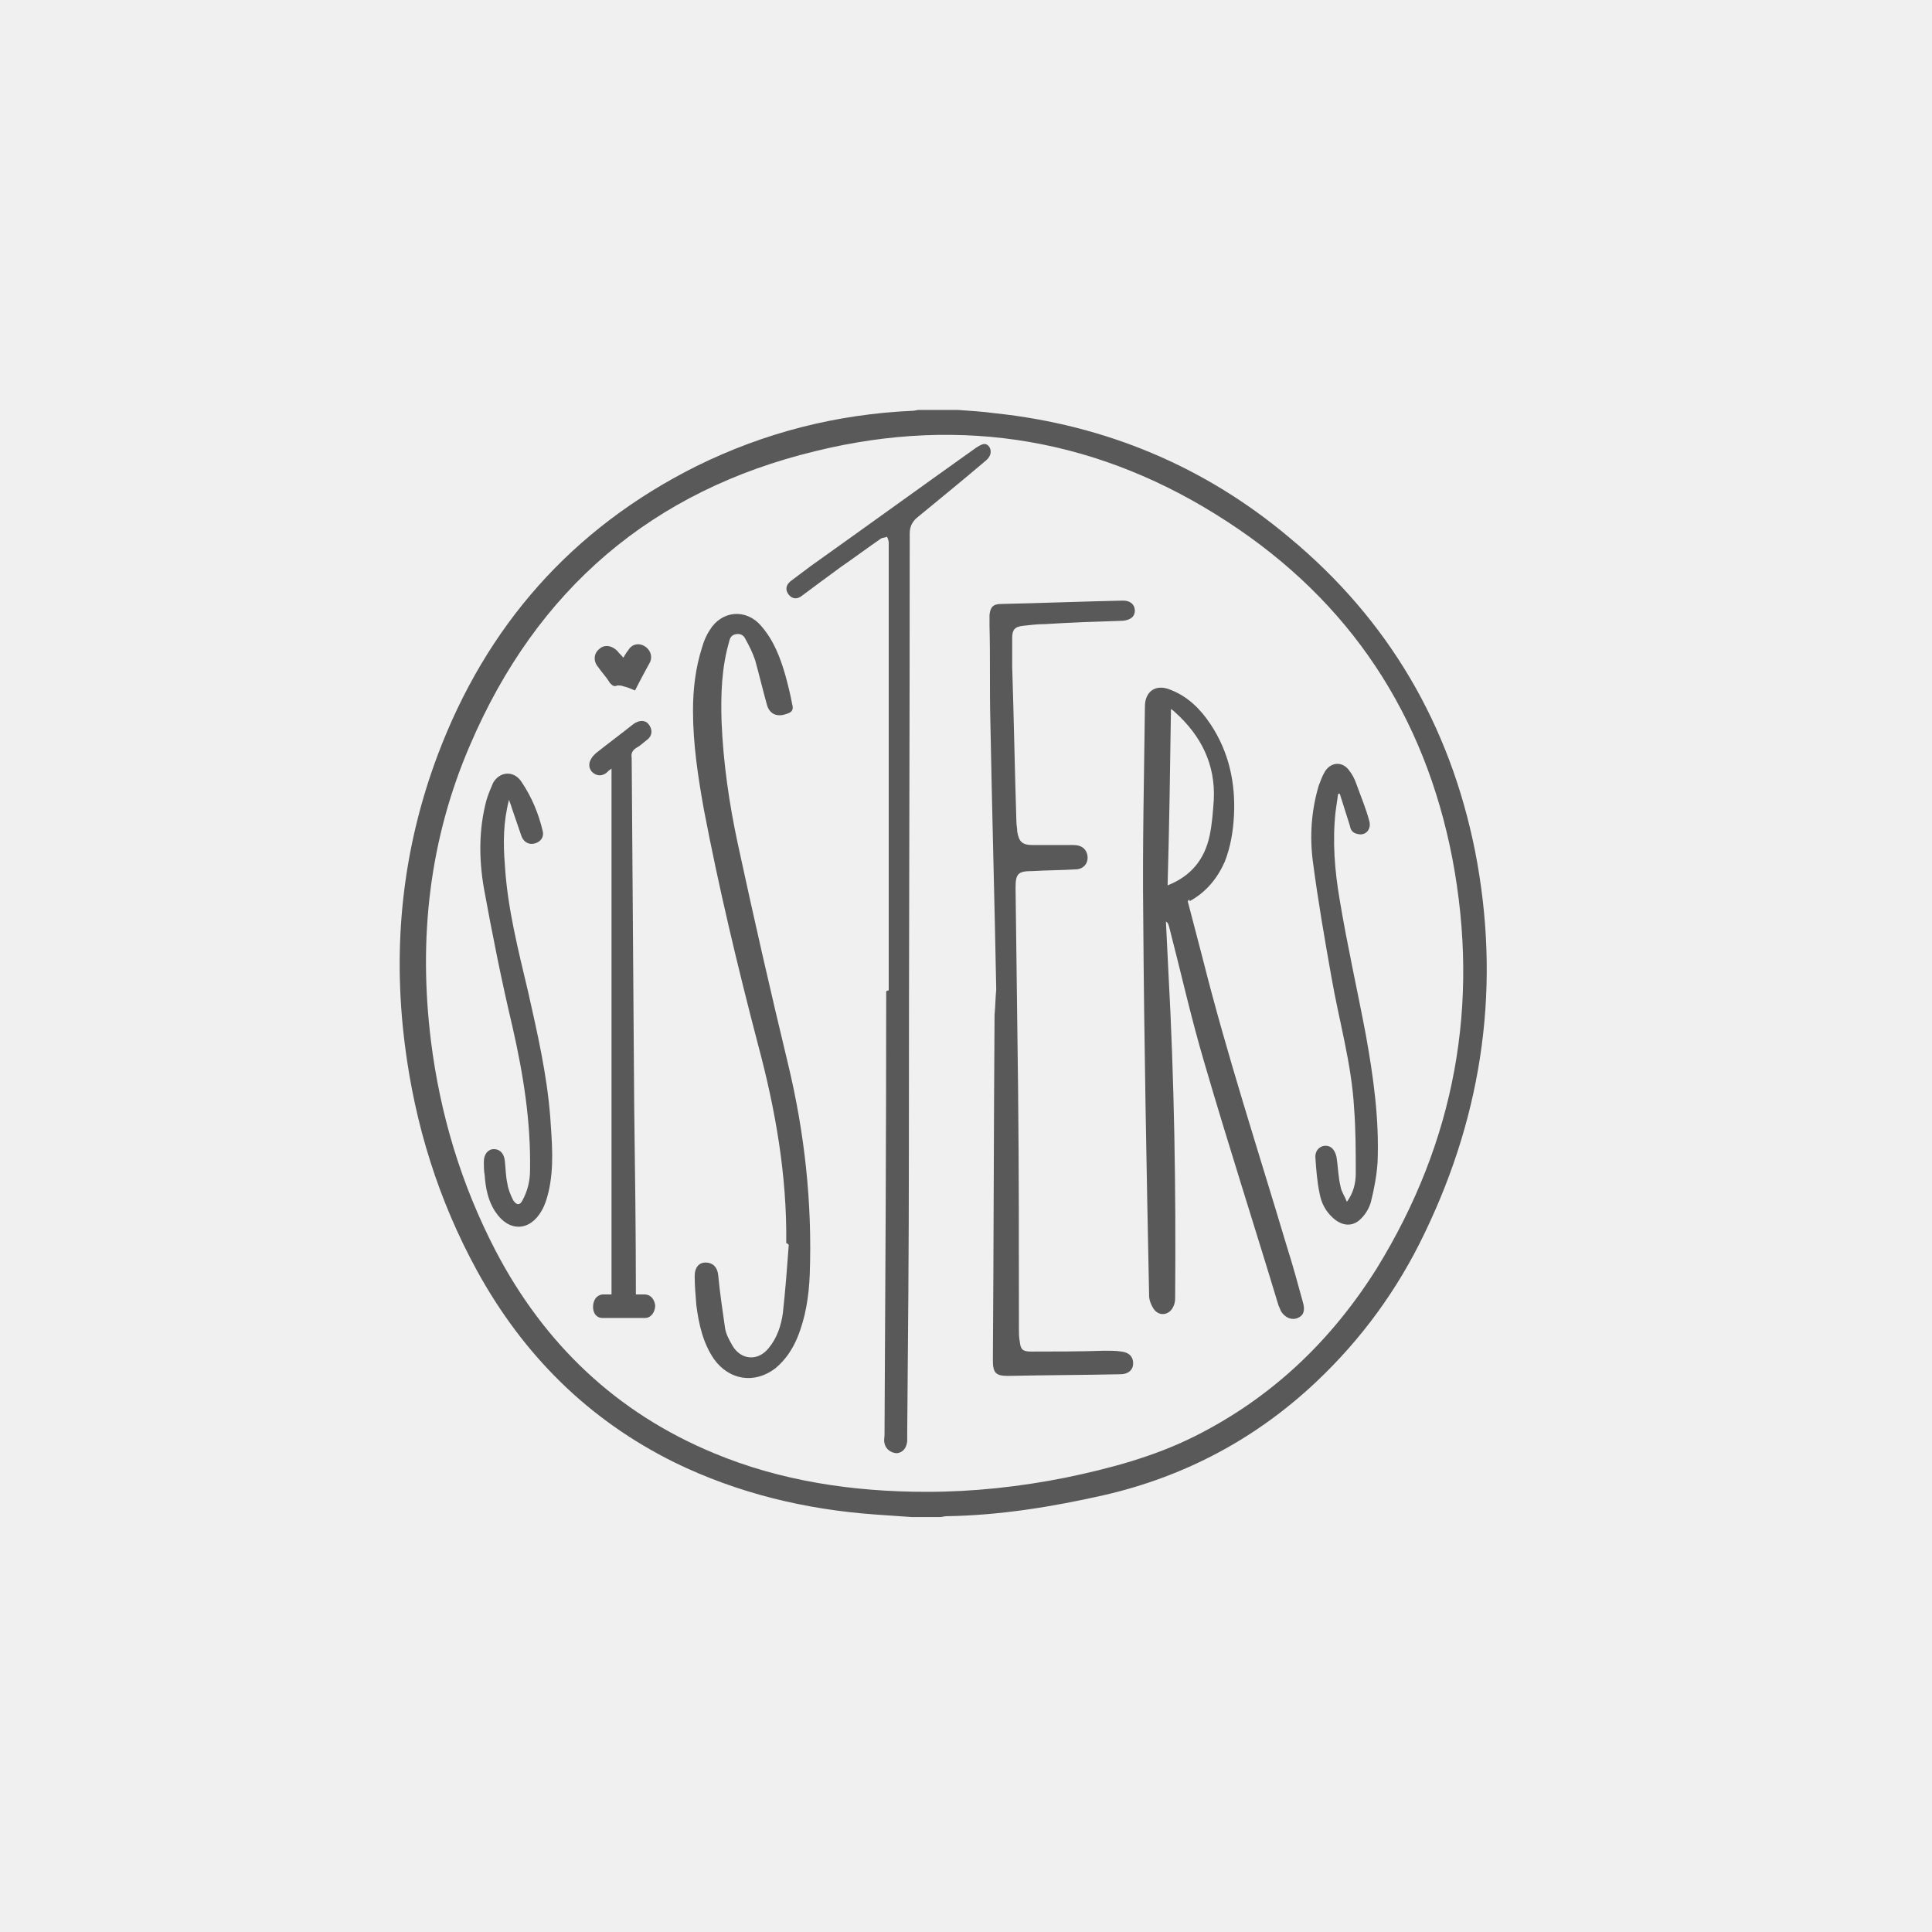
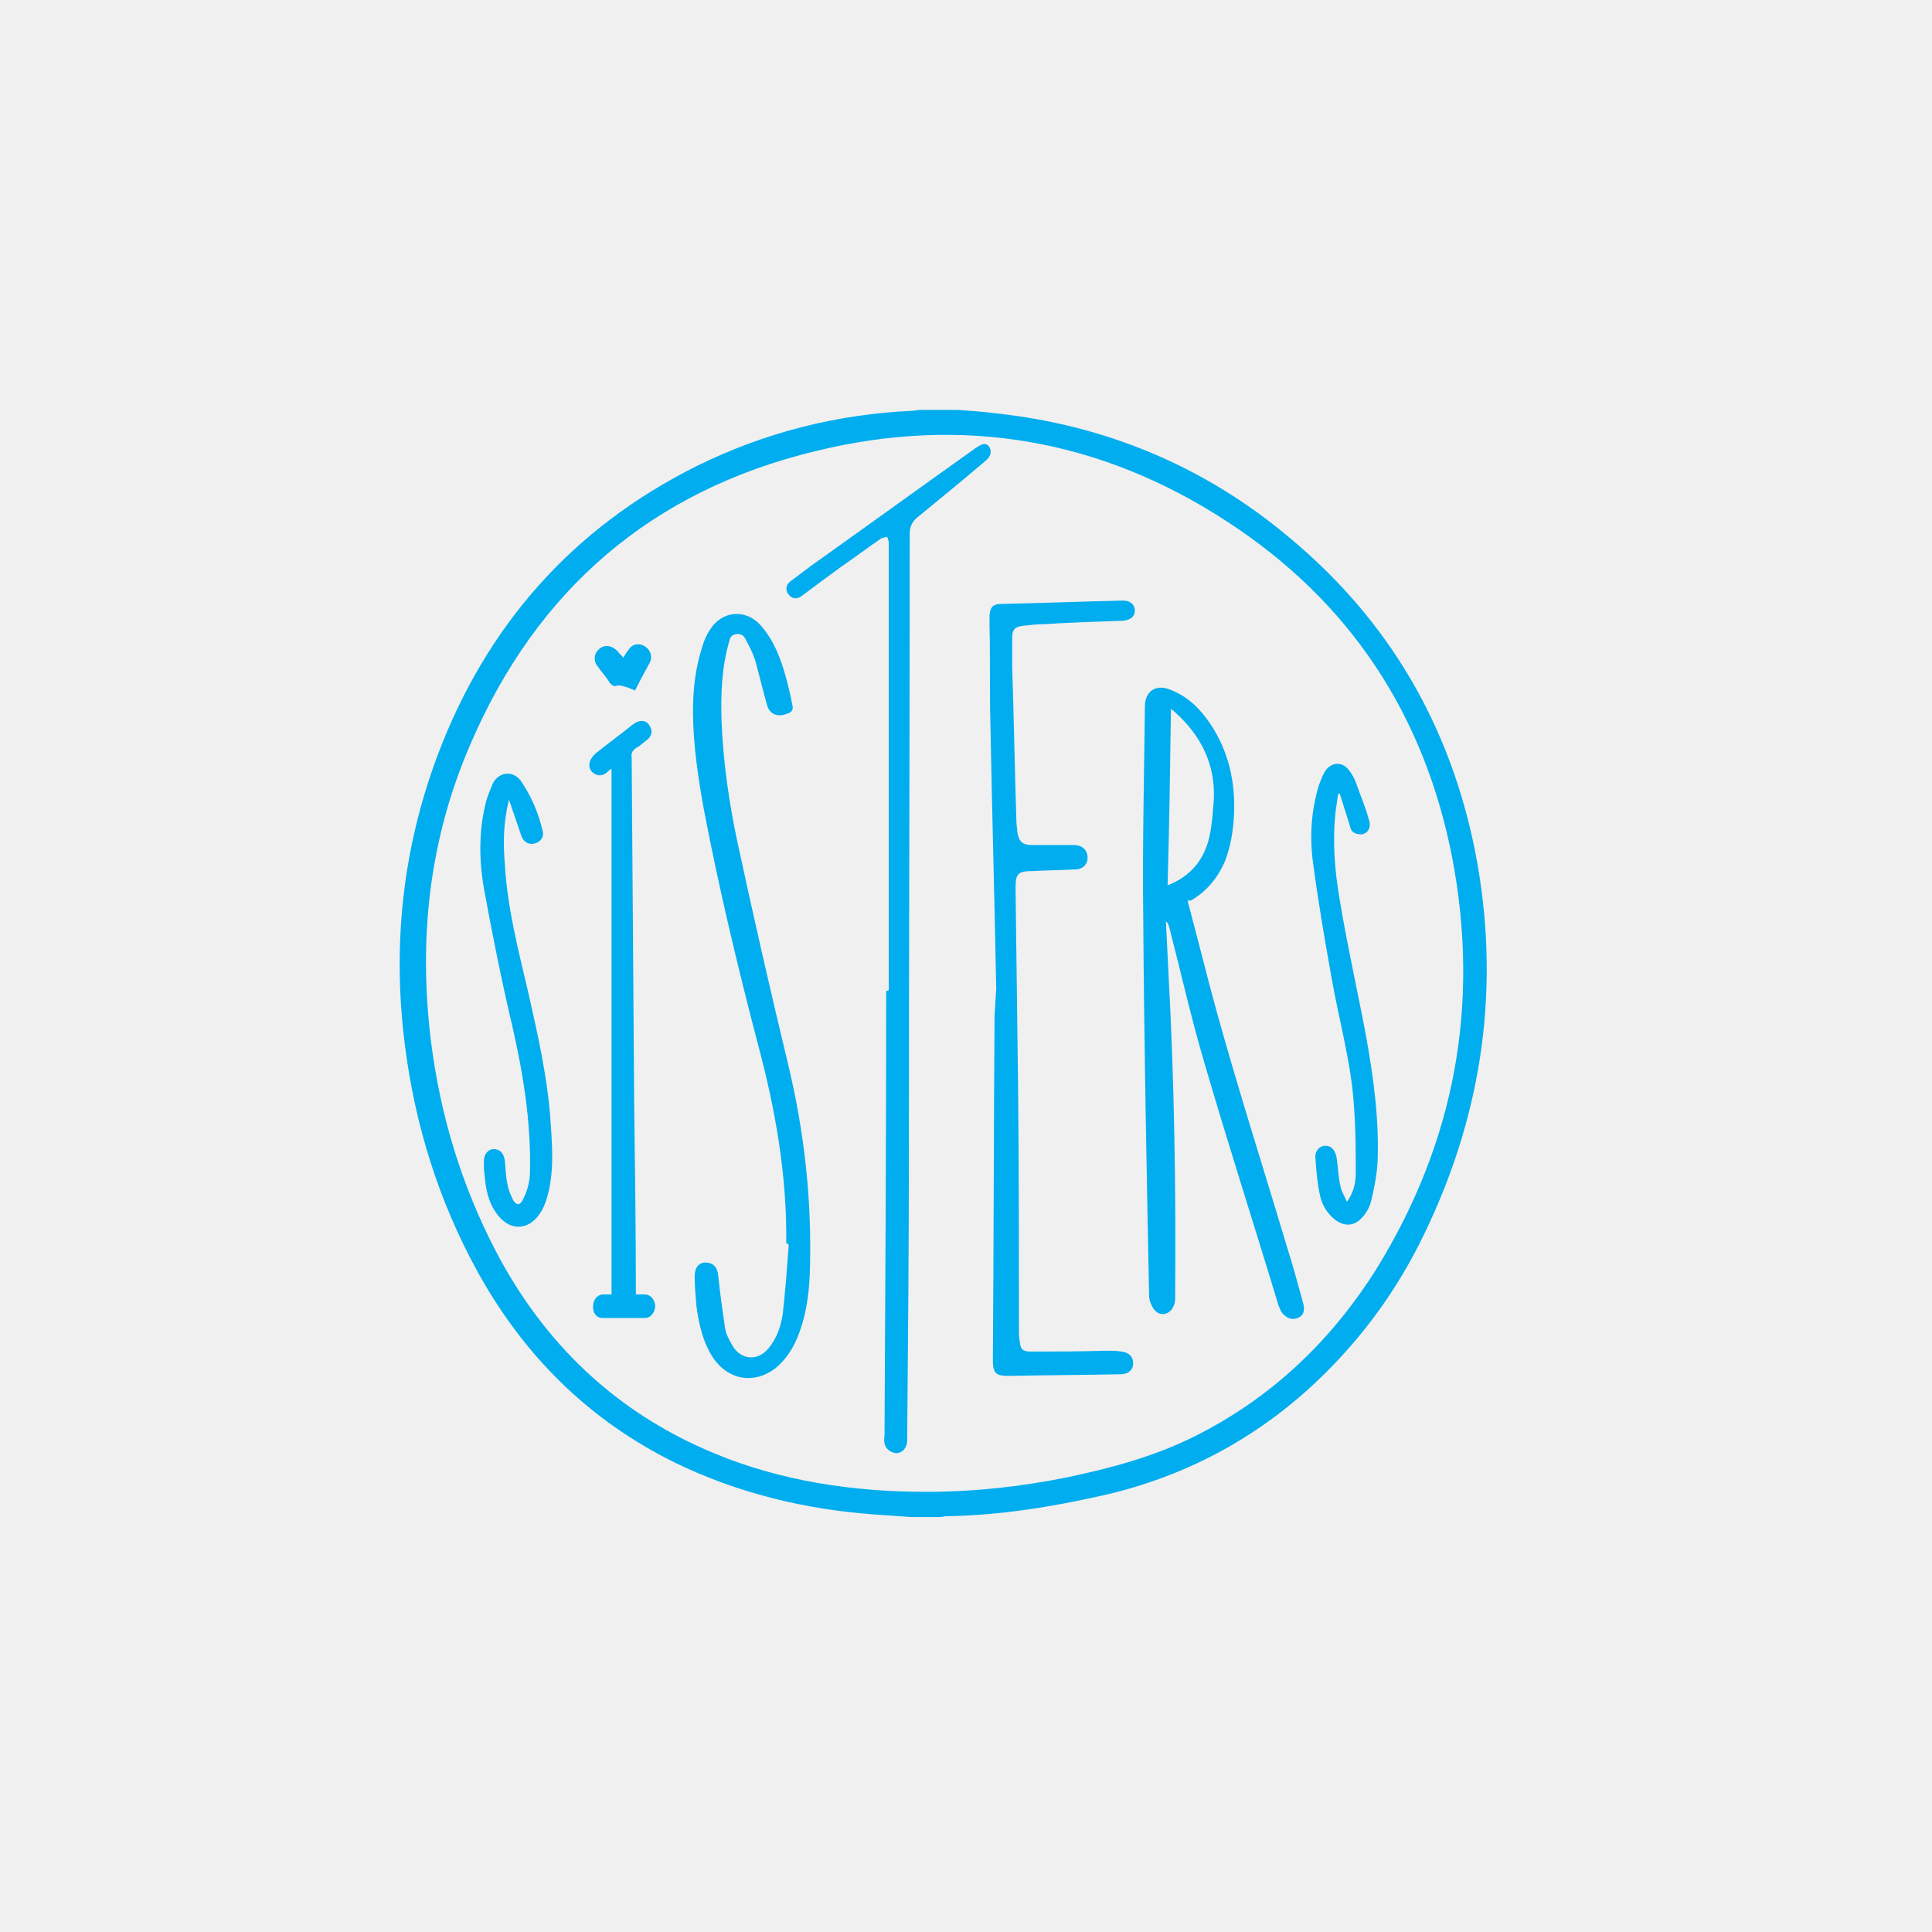
<svg xmlns="http://www.w3.org/2000/svg" width="230" height="230" viewBox="0 0 230 230" fill="none">
-   <path d="M108.5 180.6C107.1 180.5 105.6 180.4 104.2 180.3C95.9 179.7 87.9 177.8 80.3 174.1C70 169 62.3 161.3 56.8 151.3C52.2 142.9 49.4 133.9 48.2 124.4C46.7 112.6 47.9 101.1 52.1 89.9C57.9 74.5 68.1 62.9 82.9 55.5C91 51.5 99.6 49.3 108.7 48.9C108.9 48.9 109.2 48.8 109.4 48.8H114C115.5 48.9 117 49 118.5 49.2C131.6 50.6 143.4 55.5 153.5 64C165.3 73.8 172.6 86.3 175.6 101.3C178.7 117.1 176.6 132.3 169.6 146.8C166.4 153.5 162.1 159.4 156.7 164.5C149.5 171.3 141 175.8 131.4 178C125.2 179.4 119 180.4 112.7 180.5C112.4 180.5 112.2 180.6 111.9 180.6H108.5ZM110.3 177.6C115.9 177.6 121.4 177 126.9 175.9C132.2 174.8 137.4 173.4 142.2 171C151.4 166.4 158.5 159.6 163.9 151C173.2 135.9 176.2 119.6 172.9 102.2C169.6 85.1 160.7 71.6 146.1 62.1C131.1 52.3 114.6 49.4 97.1 53.7C77.6 58.4 63.9 70.2 56 88.6C51.1 99.9 49.8 111.7 51.3 123.9C52.4 132.7 54.9 141 59 148.9C64.8 160 73.4 168.2 85 173C92.9 176.3 101.5 177.6 110.3 177.6Z" fill="#595959" />
-   <path d="M141.4 107.3L143.2 114.2C146.1 125.7 149.8 137 153.2 148.4C153.9 150.6 154.5 152.8 155.1 155C155.4 156 155.2 156.6 154.5 156.9C153.8 157.2 153 156.9 152.5 156.1C152.4 155.9 152.3 155.6 152.2 155.4C149.3 145.8 146.2 136.2 143.4 126.6C141.8 121.2 140.6 115.8 139.2 110.4C139.1 110.1 139.1 109.9 138.8 109.7C138.9 111.7 139 113.8 139.1 115.8C139.8 128.6 140 141.5 139.9 154.3C139.9 154.7 139.9 155.1 139.7 155.5C139.3 156.5 138.1 156.8 137.4 155.9C137.1 155.5 136.8 154.8 136.8 154.3C136.5 139.2 136.2 124.2 136.1 109.1C136 100.8 136.2 92.4 136.3 84.1C136.3 82.3 137.6 81.4 139.3 82.1C141.4 82.9 142.9 84.4 144.1 86.2C146.3 89.5 147.1 93.2 146.9 97.1C146.8 99 146.5 100.8 145.8 102.6C144.9 104.6 143.6 106.2 141.6 107.3C141.7 107 141.5 107.1 141.4 107.3ZM139.4 84.4C139.3 91.5 139.2 98.4 139 105.4C141.8 104.3 143.4 102.3 144 99.5C144.3 98.1 144.4 96.6 144.5 95.2C144.7 91 143 87.6 139.9 84.8C139.8 84.7 139.7 84.6 139.4 84.4ZM118.6 117.8C118.4 107.2 118.1 96.6 117.9 85.9C117.8 82.1 117.9 78.3 117.8 74.5V73.2C117.9 72.3 118.2 71.9 119.2 71.9C124 71.8 128.9 71.6 133.7 71.5C134.6 71.5 135.1 72 135.1 72.7C135.1 73.4 134.6 73.8 133.7 73.9C130.6 74 127.5 74.1 124.4 74.3C123.5 74.3 122.7 74.4 121.8 74.5C120.8 74.6 120.5 75 120.5 75.9V79.4C120.7 85.5 120.8 91.6 121 97.8C121 98.2 121.1 98.6 121.1 99C121.3 100.2 121.7 100.6 122.9 100.6H127.8C128.7 100.6 129.2 101 129.4 101.6C129.7 102.6 129.1 103.5 128 103.5C126.3 103.6 124.6 103.6 122.9 103.7C121.2 103.7 120.9 104 120.9 105.7L121.2 129.5C121.3 139.1 121.3 148.6 121.3 158.2C121.3 158.7 121.3 159.2 121.4 159.7C121.5 160.6 121.7 160.9 122.7 160.9C125.6 160.9 128.6 160.9 131.5 160.8C132.2 160.8 132.9 160.8 133.5 160.9C134.4 161 134.9 161.5 134.9 162.3C134.9 163.1 134.3 163.6 133.4 163.6C128.9 163.7 124.4 163.7 120 163.8C118.5 163.8 118.2 163.4 118.2 161.9C118.3 148.2 118.3 134.5 118.4 120.8C118.5 119.8 118.5 118.8 118.6 117.8C118.5 117.8 118.5 117.8 118.6 117.8ZM105.8 117.9V64.6C105.8 64.4 105.7 64.1 105.6 63.9C105.4 64 105.1 64 104.9 64.1C103.3 65.2 101.7 66.4 100.1 67.5C98.6 68.6 97.1 69.7 95.5 70.9C94.9 71.4 94.3 71.3 93.9 70.8C93.5 70.3 93.5 69.7 94.1 69.2L96.5 67.4C103.1 62.7 109.6 58 116.2 53.3C117 52.8 117.3 52.7 117.7 53.1C118.1 53.6 118 54.3 117.4 54.8C114.7 57.1 112 59.3 109.2 61.6C108.6 62.1 108.3 62.7 108.3 63.5C108.3 88 108.2 112.6 108.2 137.1C108.2 148.4 108.1 159.6 108 170.9V171.6C107.9 172.4 107.5 172.9 106.8 173C106.1 173 105.4 172.5 105.3 171.8C105.2 171.5 105.3 171.1 105.3 170.8C105.4 153.2 105.5 135.6 105.5 118C105.7 117.9 105.8 117.9 105.8 117.9ZM93.6 148C93.7 139.9 92.3 132 90.2 124.2C87.8 115 85.6 105.8 83.8 96.4C83.1 92.5 82.5 88.6 82.5 84.6C82.5 82 82.8 79.5 83.6 77C83.8 76.3 84.1 75.6 84.5 75C85.9 72.7 88.8 72.4 90.6 74.5C92.1 76.2 92.9 78.3 93.5 80.4C93.8 81.5 94.1 82.7 94.3 83.8C94.5 84.5 94.3 84.8 93.6 85C92.5 85.4 91.6 85 91.3 83.9C90.8 82.1 90.4 80.4 89.9 78.6C89.6 77.7 89.2 76.9 88.7 76C88.5 75.6 88.1 75.4 87.6 75.5C87.1 75.6 86.9 75.9 86.8 76.4C85.9 79.5 85.8 82.7 85.9 85.9C86.1 90.8 86.8 95.6 87.8 100.3C89.7 109.1 91.7 117.9 93.8 126.6C95.8 134.9 96.7 143.2 96.4 151.7C96.3 154.3 95.9 156.9 94.9 159.3C94.3 160.7 93.5 161.9 92.3 162.9C89.8 164.8 86.8 164.3 85 161.8C83.7 159.9 83.2 157.7 82.9 155.4C82.8 154.2 82.7 153 82.7 151.9C82.7 150.9 83.2 150.3 84 150.3C84.8 150.3 85.4 150.8 85.5 151.8C85.7 153.9 86 155.9 86.3 158C86.4 158.8 86.8 159.5 87.2 160.2C88.2 161.9 90.2 162.1 91.5 160.5C92.5 159.3 93 157.8 93.2 156.3C93.5 153.6 93.7 150.9 93.9 148.2C93.7 148 93.7 148 93.6 148ZM75.7 154.1H76.7C77.5 154.1 77.9 154.7 78 155.4C78 156.2 77.5 156.9 76.8 156.9H71.7C71 156.9 70.6 156.3 70.6 155.6C70.6 154.8 71 154.2 71.7 154.1H72.8V91.5C72.5 91.7 72.4 91.8 72.2 92C71.7 92.4 71.1 92.4 70.6 92C70.1 91.6 70 90.9 70.4 90.3C70.5 90.1 70.7 89.9 70.9 89.7C72.4 88.5 73.9 87.4 75.4 86.2C76.1 85.7 76.8 85.7 77.2 86.2C77.7 86.8 77.7 87.6 77 88.1C76.6 88.4 76.2 88.8 75.8 89C75.3 89.3 75.1 89.7 75.2 90.2L75.5 131.8C75.6 139.3 75.7 146.6 75.7 154.1ZM60.6 95.2C59.9 97.9 59.9 100.4 60.1 102.9C60.4 108.1 61.7 113.1 62.9 118.2C64 123.1 65.1 127.9 65.5 132.9C65.7 135.9 66 138.9 65.3 141.9C65.1 142.7 64.9 143.4 64.5 144.1C63.1 146.6 60.6 146.7 59 144.3C58.1 143 57.8 141.4 57.7 139.9C57.6 139.4 57.6 138.8 57.6 138.3C57.6 137.4 58.1 136.8 58.8 136.8C59.5 136.8 60 137.3 60.1 138.2C60.2 139.1 60.2 140 60.4 140.9C60.5 141.6 60.8 142.3 61.1 142.9C61.5 143.5 61.9 143.5 62.2 142.9C62.8 141.8 63.1 140.6 63.1 139.3C63.2 133.5 62.3 127.9 61 122.2C59.7 116.7 58.6 111.2 57.6 105.7C57 102.2 57 98.7 57.9 95.3C58.1 94.6 58.4 93.9 58.7 93.2C59.5 91.8 61.2 91.7 62.1 93.1C63.3 94.9 64.1 96.8 64.6 98.9C64.8 99.6 64.4 100.2 63.7 100.4C63 100.6 62.4 100.3 62.1 99.6C61.7 98.4 61.3 97.3 60.9 96.1C60.8 95.7 60.7 95.6 60.6 95.2ZM160.4 143C161.1 142 161.4 140.9 161.4 139.7C161.4 137.1 161.4 134.5 161.2 131.9C160.9 126.6 159.4 121.5 158.5 116.3C157.7 111.8 156.9 107.2 156.3 102.6C155.9 99.6 156.1 96.5 157 93.5C157.2 93 157.4 92.4 157.7 91.9C158.4 90.7 159.8 90.6 160.6 91.7C161 92.2 161.3 92.8 161.5 93.4C162 94.8 162.6 96.2 163 97.7C163.3 98.7 162.6 99.5 161.7 99.3C161.1 99.2 160.8 98.9 160.7 98.3C160.3 97 159.9 95.8 159.5 94.5H159.3L159 96.6C158.6 100.2 158.9 103.7 159.5 107.2C160.4 112.6 161.6 117.9 162.6 123.2C163.5 128.2 164.2 133.2 164 138.3C163.9 139.9 163.6 141.5 163.2 143.1C163 143.8 162.6 144.5 162.1 145C161.1 146.1 159.8 146 158.7 145C157.8 144.2 157.3 143.2 157.1 142.1C156.8 140.7 156.7 139.3 156.6 137.9C156.5 137 157.1 136.4 157.8 136.4C158.5 136.4 158.9 136.9 159.1 137.7C159.3 138.9 159.3 140.1 159.6 141.3C159.7 141.9 160.1 142.4 160.3 143C160.2 143.1 160.3 143 160.4 143ZM75.6 82.2C75.1 82 74.7 81.8 74.2 81.7C74 81.6 73.7 81.6 73.5 81.6C73.1 81.8 72.9 81.6 72.6 81.3C72.2 80.6 71.6 80 71.2 79.4C70.6 78.7 70.7 77.8 71.3 77.3C71.9 76.7 72.8 76.8 73.5 77.5C73.7 77.8 74 78 74.2 78.3C74.4 78 74.6 77.6 74.8 77.4C75.2 76.7 76 76.5 76.7 76.9C77.4 77.3 77.7 78.1 77.4 78.8C76.8 79.9 76.2 81 75.6 82.2Z" fill="#595959" />
+   <g clip-path="url(#clip0_298_8730)">
+     <path d="M108.5 180.601C107.1 180.501 105.6 180.401 104.2 180.301C95.9 179.701 87.9 177.801 80.3 174.101C70 169.001 62.3 161.301 56.8 151.301C52.2 142.901 49.4 133.901 48.2 124.401C46.7 112.601 47.9 101.101 52.1 89.901C57.9 74.501 68.1 62.901 82.9 55.501C91 51.501 99.6 49.301 108.7 48.901C108.9 48.901 109.2 48.801 109.4 48.801H114C115.5 48.901 117 49.001 118.5 49.201C131.6 50.601 143.4 55.501 153.5 64.001C165.3 73.801 172.6 86.301 175.6 101.301C178.7 117.101 176.6 132.301 169.6 146.801C166.4 153.501 162.1 159.401 156.7 164.501C149.5 171.301 141 175.801 131.4 178.001C125.2 179.401 119 180.401 112.7 180.501C112.4 180.501 112.2 180.601 111.9 180.601H108.5ZM110.3 177.601C115.9 177.601 121.4 177.001 126.9 175.901C132.2 174.801 137.4 173.401 142.2 171.001C151.4 166.401 158.5 159.601 163.9 151.001C173.2 135.901 176.2 119.601 172.9 102.201C169.6 85.101 160.7 71.601 146.1 62.101C131.1 52.301 114.6 49.401 97.1 53.701C77.6 58.401 63.9 70.201 56 88.601C51.1 99.901 49.8 111.701 51.3 123.901C52.4 132.701 54.9 141.001 59 148.901C64.8 160.001 73.4 168.201 85 173.001C92.9 176.301 101.5 177.601 110.3 177.601Z" fill="#00ADEE" />
+     <path d="M141.4 107.3L143.2 114.2C146.1 125.7 149.8 137 153.2 148.4C153.9 150.6 154.5 152.8 155.1 155C155.4 156 155.2 156.6 154.5 156.9C153.8 157.2 153 156.9 152.5 156.1C152.4 155.9 152.3 155.6 152.2 155.4C149.3 145.8 146.2 136.2 143.4 126.6C141.8 121.2 140.6 115.8 139.2 110.4C139.1 110.1 139.1 109.9 138.8 109.7C138.9 111.7 139 113.8 139.1 115.8C139.8 128.6 140 141.5 139.9 154.3C139.9 154.7 139.9 155.1 139.7 155.5C139.3 156.5 138.1 156.8 137.4 155.9C137.1 155.5 136.8 154.8 136.8 154.3C136.5 139.2 136.2 124.2 136.1 109.1C136 100.8 136.2 92.4 136.3 84.1C136.3 82.3 137.6 81.4 139.3 82.1C141.4 82.9 142.9 84.4 144.1 86.2C146.3 89.5 147.1 93.2 146.9 97.1C146.8 99 146.5 100.8 145.8 102.6C144.9 104.6 143.6 106.2 141.6 107.3C141.7 107 141.5 107.1 141.4 107.3ZM139.4 84.4C139.3 91.5 139.2 98.4 139 105.4C141.8 104.3 143.4 102.3 144 99.5C144.3 98.1 144.4 96.6 144.5 95.2C144.7 91 143 87.6 139.9 84.8C139.8 84.7 139.7 84.6 139.4 84.4ZM118.6 117.8C118.4 107.2 118.1 96.6 117.9 85.9C117.8 82.1 117.9 78.3 117.8 74.5V73.2C117.9 72.3 118.2 71.9 119.2 71.9C124 71.8 128.9 71.6 133.7 71.5C134.6 71.5 135.1 72 135.1 72.7C135.1 73.4 134.6 73.8 133.7 73.9C130.6 74 127.5 74.1 124.4 74.3C123.5 74.3 122.7 74.4 121.8 74.5C120.8 74.6 120.5 75 120.5 75.9V79.4C120.7 85.5 120.8 91.6 121 97.8C121 98.2 121.1 98.6 121.1 99C121.3 100.2 121.7 100.6 122.9 100.6H127.8C128.7 100.6 129.2 101 129.4 101.6C129.7 102.6 129.1 103.5 128 103.5C126.3 103.6 124.6 103.6 122.9 103.7C121.2 103.7 120.9 104 120.9 105.7L121.2 129.5C121.3 139.1 121.3 148.6 121.3 158.2C121.3 158.7 121.3 159.2 121.4 159.7C121.5 160.6 121.7 160.9 122.7 160.9C125.6 160.9 128.6 160.9 131.5 160.8C132.2 160.8 132.9 160.8 133.5 160.9C134.4 161 134.9 161.5 134.9 162.3C134.9 163.1 134.3 163.6 133.4 163.6C128.9 163.7 124.4 163.7 120 163.8C118.5 163.8 118.2 163.4 118.2 161.9C118.3 148.2 118.3 134.5 118.4 120.8C118.5 119.8 118.5 118.8 118.6 117.8C118.5 117.8 118.5 117.8 118.6 117.8ZM105.8 117.9V64.6C105.8 64.4 105.7 64.1 105.6 63.9C105.4 64 105.1 64 104.9 64.1C103.3 65.2 101.7 66.4 100.1 67.5C98.6 68.6 97.1 69.7 95.5 70.9C94.9 71.4 94.3 71.3 93.9 70.8C93.5 70.3 93.5 69.7 94.1 69.2L96.5 67.4C103.1 62.7 109.6 58 116.2 53.3C117 52.8 117.3 52.7 117.7 53.1C118.1 53.6 118 54.3 117.4 54.8C114.7 57.1 112 59.3 109.2 61.6C108.6 62.1 108.3 62.7 108.3 63.5C108.3 88 108.2 112.6 108.2 137.1C108.2 148.4 108.1 159.6 108 170.9V171.6C107.9 172.4 107.5 172.9 106.8 173C106.1 173 105.4 172.5 105.3 171.8C105.2 171.5 105.3 171.1 105.3 170.8C105.4 153.2 105.5 135.6 105.5 118C105.7 117.9 105.8 117.9 105.8 117.9ZM93.6 148C93.7 139.9 92.3 132 90.2 124.2C87.8 115 85.6 105.8 83.8 96.4C83.1 92.5 82.5 88.6 82.5 84.6C82.5 82 82.8 79.5 83.6 77C83.8 76.3 84.1 75.6 84.5 75C85.9 72.7 88.8 72.4 90.6 74.5C92.1 76.2 92.9 78.3 93.5 80.4C93.8 81.5 94.1 82.7 94.3 83.8C94.5 84.5 94.3 84.8 93.6 85C92.5 85.4 91.6 85 91.3 83.9C90.8 82.1 90.4 80.4 89.9 78.6C89.6 77.7 89.2 76.9 88.7 76C88.5 75.6 88.1 75.4 87.6 75.5C87.1 75.6 86.9 75.9 86.8 76.4C85.9 79.5 85.8 82.7 85.9 85.9C86.1 90.8 86.8 95.6 87.8 100.3C89.7 109.1 91.7 117.9 93.8 126.6C95.8 134.9 96.7 143.2 96.4 151.7C96.3 154.3 95.9 156.9 94.9 159.3C94.3 160.7 93.5 161.9 92.3 162.9C89.8 164.8 86.8 164.3 85 161.8C83.7 159.9 83.2 157.7 82.9 155.4C82.8 154.2 82.7 153 82.7 151.9C82.7 150.9 83.2 150.3 84 150.3C84.8 150.3 85.4 150.8 85.5 151.8C85.7 153.9 86 155.9 86.3 158C86.4 158.8 86.8 159.5 87.2 160.2C88.2 161.9 90.2 162.1 91.5 160.5C92.5 159.3 93 157.8 93.2 156.3C93.5 153.6 93.7 150.9 93.9 148.2C93.7 148 93.7 148 93.6 148ZM75.7 154.1H76.7C77.5 154.1 77.9 154.7 78 155.4C78 156.2 77.5 156.9 76.8 156.9H71.7C71 156.9 70.6 156.3 70.6 155.6C70.6 154.8 71 154.2 71.7 154.1H72.8V91.5C72.5 91.7 72.4 91.8 72.2 92C71.7 92.4 71.1 92.4 70.6 92C70.1 91.6 70 90.9 70.4 90.3C70.5 90.1 70.7 89.9 70.9 89.7C72.4 88.5 73.9 87.4 75.4 86.2C76.1 85.7 76.8 85.7 77.2 86.2C77.7 86.8 77.7 87.6 77 88.1C76.6 88.4 76.2 88.8 75.8 89C75.3 89.3 75.1 89.7 75.2 90.2L75.5 131.8C75.6 139.3 75.7 146.6 75.7 154.1ZM60.6 95.2C59.9 97.9 59.9 100.4 60.1 102.9C60.4 108.1 61.7 113.1 62.9 118.2C64 123.1 65.1 127.9 65.5 132.9C65.7 135.9 66 138.9 65.3 141.9C65.1 142.7 64.9 143.4 64.5 144.1C63.1 146.6 60.6 146.7 59 144.3C58.1 143 57.8 141.4 57.7 139.9C57.6 139.4 57.6 138.8 57.6 138.3C57.6 137.4 58.1 136.8 58.8 136.8C59.5 136.8 60 137.3 60.1 138.2C60.2 139.1 60.2 140 60.4 140.9C60.5 141.6 60.8 142.3 61.1 142.9C61.5 143.5 61.9 143.5 62.2 142.9C62.8 141.8 63.1 140.6 63.1 139.3C63.2 133.5 62.3 127.9 61 122.2C59.7 116.7 58.6 111.2 57.6 105.7C57 102.2 57 98.7 57.9 95.3C58.1 94.6 58.4 93.9 58.7 93.2C59.5 91.8 61.2 91.7 62.1 93.1C63.3 94.9 64.1 96.8 64.6 98.9C64.8 99.6 64.4 100.2 63.7 100.4C63 100.6 62.4 100.3 62.1 99.6C61.7 98.4 61.3 97.3 60.9 96.1C60.8 95.7 60.7 95.6 60.6 95.2ZM160.4 143C161.1 142 161.4 140.9 161.4 139.7C161.4 137.1 161.4 134.5 161.2 131.9C160.9 126.6 159.4 121.5 158.5 116.3C157.7 111.8 156.9 107.2 156.3 102.6C155.9 99.6 156.1 96.5 157 93.5C157.2 93 157.4 92.4 157.7 91.9C158.4 90.7 159.8 90.6 160.6 91.7C161 92.2 161.3 92.8 161.5 93.4C162 94.8 162.6 96.2 163 97.7C163.3 98.7 162.6 99.5 161.7 99.3C161.1 99.2 160.8 98.9 160.7 98.3C160.3 97 159.9 95.8 159.5 94.5H159.3L159 96.6C158.6 100.2 158.9 103.7 159.5 107.2C160.4 112.6 161.6 117.9 162.6 123.2C163.5 128.2 164.2 133.2 164 138.3C163.9 139.9 163.6 141.5 163.2 143.1C163 143.8 162.6 144.5 162.1 145C161.1 146.1 159.8 146 158.7 145C157.8 144.2 157.3 143.2 157.1 142.1C156.8 140.7 156.7 139.3 156.6 137.9C156.5 137 157.1 136.4 157.8 136.4C158.5 136.4 158.9 136.9 159.1 137.7C159.3 138.9 159.3 140.1 159.6 141.3C159.7 141.9 160.1 142.4 160.3 143C160.2 143.1 160.3 143 160.4 143ZM75.6 82.2C75.1 82 74.7 81.8 74.2 81.7C74 81.6 73.7 81.6 73.5 81.6C73.1 81.8 72.9 81.6 72.6 81.3C72.2 80.6 71.6 80 71.2 79.4C70.6 78.7 70.7 77.8 71.3 77.3C71.9 76.7 72.8 76.8 73.5 77.5C73.7 77.8 74 78 74.2 78.3C74.4 78 74.6 77.6 74.8 77.4C75.2 76.7 76 76.5 76.7 76.9C77.4 77.3 77.7 78.1 77.4 78.8C76.8 79.9 76.2 81 75.6 82.2Z" fill="#00ADEE" />
+   </g>
+   <defs>
+     <clipPath id="clip0_298_8730">
+       <rect width="230" height="230" fill="white" />
+     </clipPath>
+   </defs>
</svg>
